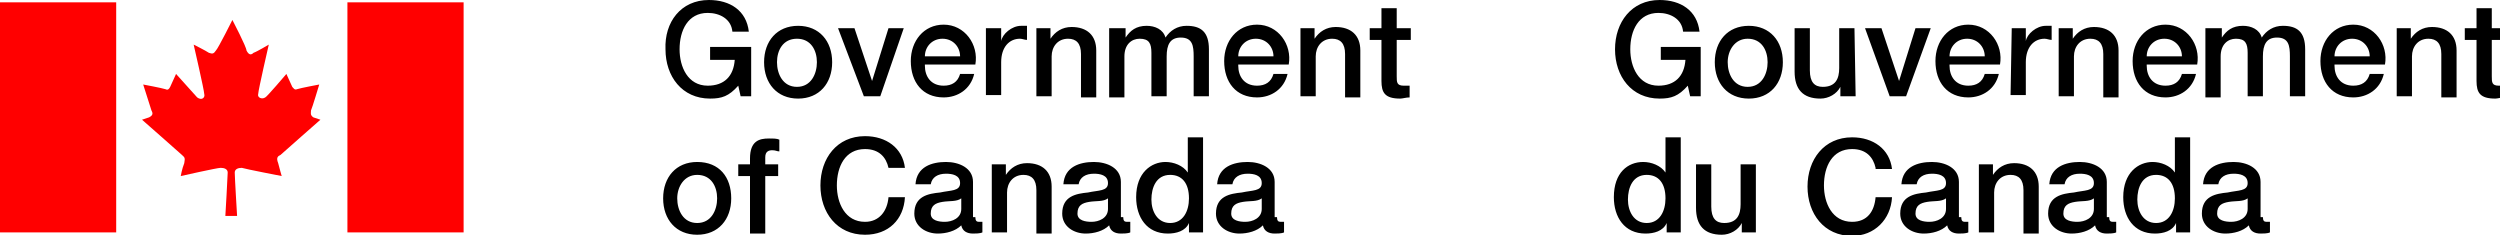
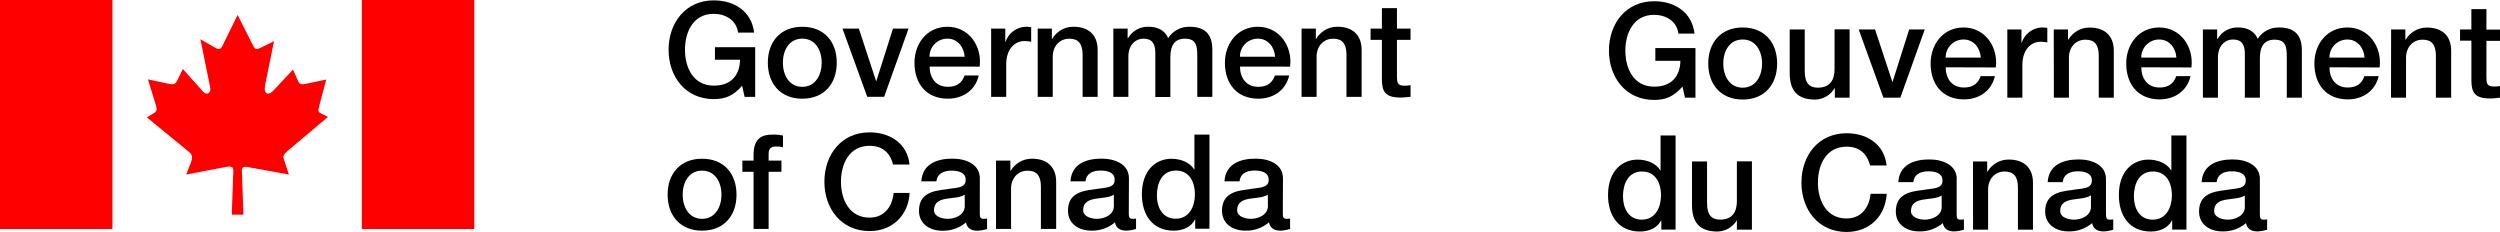
- <svg xmlns="http://www.w3.org/2000/svg" version="1.1" width="100%" height="100%" viewBox="0 0 213 20" preserveAspectRatio="xMinYMin meet">
-   <defs>
-     <style type="text/css">
- 			.fip_text {fill:#000;}.fip_flag {fill:#F00;}
- 		</style>
-   </defs>
-   <g id="sig" transform="translate(-2,-2)">
-     <path class="fip_flag" d="M 41.5,21.8 H 31.6 V 2.2 h 9.9 v 19.6 l 0,0 z M 21.8,3.7 c 0,0 -1.2,2.4 -1.4,2.6 -0.2,0.3 -0.3,0.3 -0.6,0.2 -0.3,-0.2 -1.3,-0.7 -1.3,-0.7 0,0 0.9,3.9 0.9,4.2 0.1,0.3 -0.2,0.6 -0.6,0.3 -0.1,-0.1 -1.8,-2 -1.8,-2 0,0 -0.4,0.9 -0.5,1.1 -0.1,0.2 -0.2,0.3 -0.4,0.2 -0.3,-0.1 -1.9,-0.4 -1.9,-0.4 0,0 0.6,1.9 0.7,2.2 0.1,0.2 0.2,0.4 -0.2,0.6 l -0.6,0.2 c 0,0 3.3,2.9 3.4,3 0.2,0.2 0.3,0.2 0.2,0.7 -0.2,0.5 -0.3,1.1 -0.3,1.1 0,0 3.1,-0.7 3.4,-0.7 0.3,0 0.6,0.1 0.6,0.4 0,0.3 -0.2,3.7 -0.2,3.7 h 1 c 0,0 -0.2,-3.3 -0.2,-3.7 0,-0.3 0.3,-0.4 0.6,-0.4 0.3,0.1 3.4,0.7 3.4,0.7 0,0 -0.2,-0.7 -0.3,-1.1 -0.2,-0.5 0,-0.6 0.2,-0.7 0.1,-0.1 3.4,-3 3.4,-3 L 28.7,12 c -0.3,-0.2 -0.2,-0.4 -0.2,-0.6 0.1,-0.2 0.7,-2.2 0.7,-2.2 0,0 -1.6,0.3 -1.9,0.4 C 27.1,9.7 27,9.5 26.9,9.4 26.8,9.2 26.4,8.3 26.4,8.3 c 0,0 -1.7,2 -1.8,2 -0.3,0.2 -0.7,0 -0.6,-0.3 0,-0.3 0.9,-4.2 0.9,-4.2 0,0 -1,0.6 -1.3,0.7 C 23.4,6.7 23.2,6.7 23,6.3 23,6 21.8,3.7 21.8,3.7 l 0,0 z M 11.9,21.8 V 2.2 H 2 v 19.6 h 9.9 l 0,0 z" />
-     <path class="fip_text" d="M 66,10.2 H 65.1 L 64.9,9.3 c -0.8,0.9 -1.4,1.1 -2.4,1.1 -2.4,0 -3.8,-1.9 -3.8,-4.2 C 58.6,3.9 60,2 62.4,2 c 1.8,0 3.2,0.9 3.4,2.7 H 64.4 C 64.3,3.6 63.3,3.1 62.3,3.1 c -1.7,0 -2.4,1.5 -2.4,3.1 0,1.5 0.7,3.1 2.4,3.1 1.4,0 2.2,-0.8 2.3,-2.2 H 62.5 V 6 H 66 v 4.2 z m 1.1,-2.9 c 0,-1.8 1.1,-3.1 2.9,-3.1 1.8,0 2.9,1.3 2.9,3.1 0,1.8 -1.1,3.1 -2.9,3.1 -1.8,0 -2.9,-1.3 -2.9,-3.1 z m 4.5,0 c 0,-1 -0.5,-2 -1.7,-2 -1.2,0 -1.7,1 -1.7,2 0,1 0.5,2.1 1.7,2.1 1.2,0 1.7,-1.1 1.7,-2.1 z m 1.8,-2.9 h 1.4 l 1.5,4.5 0,0 1.4,-4.5 H 79 l -2,5.8 H 75.6 L 73.4,4.4 z m 7.4,3.2 c 0,0.9 0.5,1.7 1.6,1.7 0.7,0 1.2,-0.3 1.4,-1 H 85 c -0.3,1.3 -1.4,2 -2.6,2 -1.8,0 -2.8,-1.3 -2.8,-3.1 0,-1.7 1.1,-3.1 2.8,-3.1 1.8,0 3,1.7 2.7,3.4 h -4.3 v 0.1 z m 3,-0.8 C 83.8,6 83.2,5.3 82.3,5.3 81.4,5.3 80.8,6 80.8,6.8 h 3 z m 2.3,-2.4 h 1.2 v 1.1 l 0,0 c 0.1,-0.6 0.9,-1.3 1.7,-1.3 0.3,0 0.4,0 0.5,0 v 1.2 c -0.2,0 -0.4,-0.1 -0.6,-0.1 -0.9,0 -1.6,0.7 -1.6,2 v 2.8 H 86 V 4.4 h 0.1 z m 4.2,0 h 1.2 v 0.9 l 0,0 c 0.4,-0.6 1,-1 1.8,-1 1.3,0 2.1,0.7 2.1,2 v 4 H 94.1 V 6.6 C 94.1,5.7 93.7,5.3 93,5.3 92.1,5.3 91.6,6 91.6,6.8 v 3.4 H 90.3 V 4.4 z m 6.4,0 h 1.2 v 0.8 l 0,0 c 0.4,-0.6 0.9,-1 1.8,-1 0.7,0 1.4,0.3 1.6,1 0.4,-0.6 1,-1 1.8,-1 1.2,0 1.9,0.5 1.9,2 v 4 h -1.3 V 6.8 c 0,-0.9 -0.1,-1.6 -1.1,-1.6 -0.9,0 -1.2,0.6 -1.2,1.6 v 3.4 h -1.3 V 6.5 c 0,-0.8 -0.2,-1.2 -1,-1.2 -0.7,0 -1.3,0.5 -1.3,1.5 v 3.5 H 96.5 V 4.4 h 0.2 z m 10.8,3.2 c 0,0.9 0.5,1.7 1.6,1.7 0.7,0 1.2,-0.3 1.4,-1 h 1.2 c -0.3,1.3 -1.4,2 -2.6,2 -1.8,0 -2.8,-1.3 -2.8,-3.1 0,-1.7 1.1,-3.1 2.8,-3.1 1.8,0 3,1.7 2.7,3.4 h -4.3 v 0.1 z m 3,-0.8 c 0,-0.8 -0.6,-1.5 -1.5,-1.5 -0.9,0 -1.5,0.7 -1.5,1.5 h 3 z m 2.3,-2.4 h 1.2 v 0.9 l 0,0 c 0.4,-0.6 1,-1 1.8,-1 1.3,0 2.1,0.7 2.1,2 v 4 h -1.3 V 6.6 c 0,-0.9 -0.4,-1.3 -1.1,-1.3 -0.9,0 -1.4,0.7 -1.4,1.5 v 3.4 h -1.3 V 4.4 z m 5.9,0 h 1 V 2.7 h 1.3 v 1.7 h 1.2 v 1 H 121 v 3.1 c 0,0.5 0,0.8 0.6,0.8 0.2,0 0.4,0 0.5,0 v 1 c -0.3,0 -0.6,0.1 -0.8,0.1 -1.3,0 -1.6,-0.5 -1.6,-1.5 V 5.4 h -1 v -1 z M 58.5,18.9 c 0,-1.8 1.1,-3.1 2.9,-3.1 1.9,0 2.9,1.3 2.9,3.1 0,1.8 -1.1,3.1 -2.9,3.1 -1.8,0 -2.9,-1.3 -2.9,-3.1 z m 4.6,0 c 0,-1 -0.5,-2 -1.7,-2 -1.1,0 -1.7,1 -1.7,2 0,1 0.5,2.1 1.7,2.1 1.2,0 1.7,-1.1 1.7,-2.1 z M 64.9,16 h 1 v -0.5 c 0,-1.5 0.8,-1.7 1.6,-1.7 0.4,0 0.7,0 0.9,0.1 v 1 c -0.2,0 -0.3,-0.1 -0.6,-0.1 -0.3,0 -0.6,0.1 -0.6,0.6 V 16 h 1.1 v 1 h -1.1 v 4.9 H 65.9 V 17 h -1 v -1 z m 12.8,0.3 c -0.2,-0.9 -0.8,-1.6 -2,-1.6 -1.7,0 -2.4,1.5 -2.4,3.1 0,1.5 0.7,3.1 2.4,3.1 1.2,0 1.9,-0.9 2,-2.1 h 1.4 C 79,20.7 77.7,22 75.7,22 c -2.4,0 -3.8,-1.9 -3.8,-4.2 0,-2.3 1.4,-4.2 3.8,-4.2 1.8,0 3.2,1 3.4,2.7 h -1.4 z m 7.4,4.2 c 0,0.3 0.1,0.4 0.3,0.4 0.1,0 0.2,0 0.3,0 v 0.9 c -0.2,0.1 -0.6,0.1 -0.8,0.1 -0.5,0 -0.9,-0.2 -1,-0.7 -0.5,0.5 -1.3,0.7 -2,0.7 -1,0 -2,-0.6 -2,-1.7 0,-1.5 1.2,-1.7 2.2,-1.8 0.9,-0.2 1.7,-0.1 1.7,-0.8 0,-0.7 -0.7,-0.8 -1.2,-0.8 -0.7,0 -1.2,0.3 -1.3,0.9 H 80 c 0.1,-1.5 1.4,-1.9 2.6,-1.9 1.1,0 2.3,0.5 2.3,1.7 v 3 h 0.2 z m -1.2,-1.6 c -0.4,0.3 -1,0.2 -1.6,0.3 -0.6,0.1 -1,0.3 -1,1 0,0.6 0.7,0.7 1.2,0.7 0.6,0 1.4,-0.3 1.4,-1.1 V 18.9 z M 86.5,16 h 1.2 v 0.9 l 0,0 c 0.4,-0.6 1,-1 1.8,-1 1.3,0 2.1,0.7 2.1,2 v 4 h -1.3 v -3.7 c 0,-0.9 -0.4,-1.3 -1.1,-1.3 -0.9,0 -1.4,0.7 -1.4,1.5 v 3.4 H 86.5 V 16 z m 11.2,4.5 c 0,0.3 0.1,0.4 0.3,0.4 0.1,0 0.2,0 0.3,0 v 0.9 c -0.2,0.1 -0.6,0.1 -0.8,0.1 -0.5,0 -0.9,-0.2 -1,-0.7 -0.5,0.5 -1.3,0.7 -2,0.7 -1,0 -2,-0.6 -2,-1.7 0,-1.5 1.2,-1.7 2.2,-1.8 0.9,-0.2 1.7,-0.1 1.7,-0.8 0,-0.7 -0.7,-0.8 -1.2,-0.8 -0.7,0 -1.2,0.3 -1.3,0.9 h -1.3 c 0.1,-1.5 1.4,-1.9 2.6,-1.9 1.1,0 2.3,0.5 2.3,1.7 v 3 h 0.2 z m -1.3,-1.6 c -0.4,0.3 -1,0.2 -1.6,0.3 -0.6,0.1 -1,0.3 -1,1 0,0.6 0.7,0.7 1.2,0.7 0.6,0 1.4,-0.3 1.4,-1.1 v -0.9 z m 8.1,2.9 h -1.2 V 21 l 0,0 c -0.3,0.7 -1.1,0.9 -1.8,0.9 -1.8,0 -2.7,-1.4 -2.7,-3.1 0,-2.1 1.3,-3 2.5,-3 0.7,0 1.5,0.3 1.9,0.9 l 0,0 v -3 h 1.3 v 8.1 z M 101.7,21 c 1.1,0 1.6,-1 1.6,-2.1 0,-1.3 -0.6,-2 -1.6,-2 -1.2,0 -1.6,1.1 -1.6,2.1 0,1 0.5,2 1.6,2 z m 9.1,-0.5 c 0,0.3 0.1,0.4 0.3,0.4 0.1,0 0.2,0 0.3,0 v 0.9 c -0.2,0.1 -0.6,0.1 -0.8,0.1 -0.5,0 -0.9,-0.2 -1,-0.7 -0.5,0.5 -1.3,0.7 -2,0.7 -1,0 -2,-0.6 -2,-1.7 0,-1.5 1.2,-1.7 2.2,-1.8 0.9,-0.2 1.7,-0.1 1.7,-0.8 0,-0.7 -0.7,-0.8 -1.2,-0.8 -0.7,0 -1.2,0.3 -1.3,0.9 h -1.3 c 0.1,-1.5 1.4,-1.9 2.6,-1.9 1.1,0 2.3,0.5 2.3,1.7 v 3 h 0.2 z m -1.3,-1.6 c -0.4,0.3 -1,0.2 -1.6,0.3 -0.6,0.1 -1,0.3 -1,1 0,0.6 0.7,0.7 1.2,0.7 0.6,0 1.4,-0.3 1.4,-1.1 v -0.9 z m 37.4,-8.7 H 146 l -0.2,-0.9 c -0.8,0.9 -1.4,1.1 -2.4,1.1 -2.4,0 -3.8,-1.9 -3.8,-4.2 0,-2.3 1.4,-4.2 3.8,-4.2 1.8,0 3.2,0.9 3.4,2.7 h -1.4 c -0.1,-1.1 -1.1,-1.6 -2.1,-1.6 -1.7,0 -2.4,1.5 -2.4,3.1 0,1.5 0.7,3.1 2.4,3.1 1.4,0 2.2,-0.8 2.3,-2.2 h -2.1 V 6 h 3.4 v 4.2 z m 1.2,-2.9 c 0,-1.8 1.1,-3.1 2.9,-3.1 1.8,0 2.9,1.3 2.9,3.1 0,1.8 -1.1,3.1 -2.9,3.1 -1.8,0 -2.9,-1.3 -2.9,-3.1 z m 4.5,0 c 0,-1 -0.5,-2 -1.7,-2 -1.1,0 -1.7,1 -1.7,2 0,1 0.5,2.1 1.7,2.1 1.2,0 1.7,-1.1 1.7,-2.1 z m 7.5,2.9 h -1.3 V 9.4 l 0,0 c -0.3,0.6 -1,1 -1.7,1 -1.5,0 -2.2,-0.8 -2.2,-2.3 V 4.4 h 1.3 V 8 c 0,1 0.4,1.4 1.1,1.4 1.1,0 1.4,-0.7 1.4,-1.6 V 4.4 h 1.3 l 0.1,5.8 0,0 z m 0.8,-5.8 h 1.4 l 1.5,4.5 0,0 1.4,-4.5 h 1.3 l -2.1,5.8 H 163 l -2.1,-5.8 z m 7.2,3.2 c 0,0.9 0.5,1.7 1.6,1.7 0.7,0 1.2,-0.3 1.4,-1 h 1.2 c -0.3,1.3 -1.4,2 -2.6,2 -1.8,0 -2.8,-1.3 -2.8,-3.1 0,-1.7 1.1,-3.1 2.8,-3.1 1.8,0 3,1.7 2.7,3.4 h -4.3 v 0.1 z m 3,-0.8 c 0,-0.8 -0.6,-1.5 -1.5,-1.5 -0.9,0 -1.5,0.7 -1.5,1.5 h 3 z m 2.3,-2.4 h 1.2 v 1.1 l 0,0 c 0.1,-0.6 0.9,-1.3 1.7,-1.3 0.3,0 0.4,0 0.5,0 v 1.2 c -0.2,0 -0.4,-0.1 -0.6,-0.1 -0.9,0 -1.6,0.7 -1.6,2 v 2.8 h -1.3 l 0.1,-5.7 0,0 z m 4,0 h 1.2 v 0.9 l 0,0 c 0.4,-0.6 1,-1 1.8,-1 1.3,0 2.1,0.7 2.1,2 v 4 h -1.3 V 6.6 c 0,-0.9 -0.4,-1.3 -1.1,-1.3 -0.9,0 -1.4,0.7 -1.4,1.5 v 3.4 h -1.3 V 4.4 z m 7.5,3.2 c 0,0.9 0.5,1.7 1.6,1.7 0.7,0 1.2,-0.3 1.4,-1 h 1.2 c -0.3,1.3 -1.4,2 -2.6,2 -1.8,0 -2.8,-1.3 -2.8,-3.1 0,-1.7 1.1,-3.1 2.8,-3.1 1.8,0 3,1.7 2.7,3.4 h -4.3 v 0.1 z m 3,-0.8 c 0,-0.8 -0.6,-1.5 -1.5,-1.5 -0.9,0 -1.5,0.7 -1.5,1.5 h 3 z m 2.2,-2.4 h 1.2 v 0.8 l 0,0 c 0.4,-0.6 0.9,-1 1.8,-1 0.7,0 1.4,0.3 1.6,1 0.4,-0.6 1,-1 1.8,-1 1.2,0 1.9,0.5 1.9,2 v 4 h -1.3 V 6.8 c 0,-0.9 -0.1,-1.6 -1.1,-1.6 -0.9,0 -1.2,0.6 -1.2,1.6 v 3.4 h -1.3 V 6.5 c 0,-0.8 -0.2,-1.2 -1,-1.2 -0.7,0 -1.3,0.5 -1.3,1.5 v 3.5 h -1.3 V 4.4 h 0.2 z m 10.8,3.2 c 0,0.9 0.5,1.7 1.6,1.7 0.7,0 1.2,-0.3 1.4,-1 h 1.2 c -0.3,1.3 -1.4,2 -2.6,2 -1.8,0 -2.8,-1.3 -2.8,-3.1 0,-1.7 1.1,-3.1 2.8,-3.1 1.8,0 3,1.7 2.7,3.4 h -4.3 v 0.1 z m 3,-0.8 c 0,-0.8 -0.6,-1.5 -1.5,-1.5 -0.9,0 -1.5,0.7 -1.5,1.5 h 3 z m 2.3,-2.4 h 1.2 v 0.9 l 0,0 c 0.4,-0.6 1,-1 1.8,-1 1.3,0 2.1,0.7 2.1,2 v 4 H 210 V 6.6 c 0,-0.9 -0.4,-1.3 -1.1,-1.3 -0.9,0 -1.4,0.7 -1.4,1.5 v 3.4 h -1.3 V 4.4 z m 5.8,0 h 1 V 2.7 h 1.3 v 1.7 h 1.2 v 1 h -1.2 v 3.1 c 0,0.5 0,0.8 0.6,0.8 0.2,0 0.4,0 0.5,0 v 1 c -0.3,0 -0.6,0.1 -0.8,0.1 -1.3,0 -1.6,-0.5 -1.6,-1.5 V 5.4 h -1 v -1 z M 145.2,21.8 H 144 V 21 l 0,0 c -0.3,0.7 -1.1,0.9 -1.8,0.9 -1.8,0 -2.7,-1.4 -2.7,-3.1 0,-2.1 1.2,-3 2.5,-3 0.7,0 1.5,0.3 1.9,0.9 l 0,0 v -3 h 1.3 v 8.1 z M 142.3,21 c 1.1,0 1.6,-1 1.6,-2.1 0,-1.3 -0.6,-2 -1.6,-2 -1.2,0 -1.6,1.1 -1.6,2.1 0,1 0.5,2 1.6,2 z m 9.4,0.8 h -1.3 V 21 l 0,0 c -0.3,0.6 -1,1 -1.7,1 -1.5,0 -2.2,-0.8 -2.2,-2.3 V 16 h 1.3 v 3.6 c 0,1 0.4,1.4 1.1,1.4 1.1,0 1.4,-0.7 1.4,-1.6 V 16 h 1.3 v 5.8 h 0.1 z m 10.1,-5.5 c -0.2,-0.9 -0.8,-1.6 -2,-1.6 -1.7,0 -2.4,1.5 -2.4,3.1 0,1.5 0.7,3.1 2.4,3.1 1.3,0 1.9,-0.9 2,-2.1 h 1.4 c -0.1,1.9 -1.5,3.3 -3.4,3.3 -2.4,0 -3.8,-1.9 -3.8,-4.2 0,-2.3 1.4,-4.2 3.8,-4.2 1.8,0 3.2,1 3.4,2.7 h -1.4 v -0.1 z m 7.3,4.2 c 0,0.3 0.1,0.4 0.3,0.4 0.1,0 0.2,0 0.3,0 v 0.9 c -0.2,0.1 -0.6,0.1 -0.8,0.1 -0.5,0 -0.9,-0.2 -1,-0.7 -0.5,0.5 -1.3,0.7 -2,0.7 -1,0 -2,-0.6 -2,-1.7 0,-1.5 1.2,-1.7 2.2,-1.8 0.9,-0.2 1.7,-0.1 1.7,-0.8 0,-0.7 -0.7,-0.8 -1.2,-0.8 -0.7,0 -1.2,0.3 -1.3,0.9 H 164 c 0.1,-1.5 1.4,-1.9 2.6,-1.9 1.1,0 2.3,0.5 2.3,1.7 v 3 h 0.2 z m -1.3,-1.6 c -0.4,0.3 -1,0.2 -1.6,0.3 -0.6,0.1 -1,0.3 -1,1 0,0.6 0.7,0.7 1.2,0.7 0.6,0 1.4,-0.3 1.4,-1.1 v -0.9 l 0,0 z m 2.8,-2.9 h 1.2 v 0.9 l 0,0 c 0.4,-0.6 1,-1 1.8,-1 1.3,0 2.1,0.7 2.1,2 v 4 h -1.3 v -3.7 c 0,-0.9 -0.4,-1.3 -1.1,-1.3 -0.9,0 -1.4,0.7 -1.4,1.5 v 3.4 h -1.3 V 16 z m 11.1,4.5 c 0,0.3 0.1,0.4 0.3,0.4 0.1,0 0.2,0 0.3,0 v 0.9 c -0.2,0.1 -0.6,0.1 -0.8,0.1 -0.5,0 -0.9,-0.2 -1,-0.7 -0.5,0.5 -1.3,0.7 -2,0.7 -1,0 -2,-0.6 -2,-1.7 0,-1.5 1.2,-1.7 2.2,-1.8 0.9,-0.2 1.7,-0.1 1.7,-0.8 0,-0.7 -0.7,-0.8 -1.2,-0.8 -0.7,0 -1.2,0.3 -1.3,0.9 h -1.3 c 0.1,-1.5 1.4,-1.9 2.6,-1.9 1.1,0 2.3,0.5 2.3,1.7 v 3 h 0.2 z m -1.3,-1.6 c -0.4,0.3 -1,0.2 -1.6,0.3 -0.6,0.1 -1,0.3 -1,1 0,0.6 0.7,0.7 1.2,0.7 0.6,0 1.4,-0.3 1.4,-1.1 v -0.9 l 0,0 z m 8.2,2.9 h -1.2 V 21 l 0,0 c -0.3,0.7 -1.1,0.9 -1.8,0.9 -1.8,0 -2.7,-1.4 -2.7,-3.1 0,-2.1 1.3,-3 2.5,-3 0.7,0 1.5,0.3 1.9,0.9 l 0,0 v -3 h 1.3 v 8.1 z M 185.7,21 c 1.1,0 1.6,-1 1.6,-2.1 0,-1.3 -0.6,-2 -1.6,-2 -1.2,0 -1.6,1.1 -1.6,2.1 0,1 0.5,2 1.6,2 z m 9.1,-0.5 c 0,0.3 0.1,0.4 0.3,0.4 0.1,0 0.2,0 0.3,0 v 0.9 c -0.2,0.1 -0.6,0.1 -0.8,0.1 -0.5,0 -0.9,-0.2 -1,-0.7 -0.5,0.5 -1.3,0.7 -2,0.7 -1,0 -2,-0.6 -2,-1.7 0,-1.5 1.2,-1.7 2.2,-1.8 0.9,-0.2 1.7,-0.1 1.7,-0.8 0,-0.7 -0.7,-0.8 -1.2,-0.8 -0.7,0 -1.2,0.3 -1.3,0.9 h -1.3 c 0.1,-1.5 1.4,-1.9 2.6,-1.9 1.1,0 2.3,0.5 2.3,1.7 v 3 h 0.2 z m -1.3,-1.6 c -0.4,0.3 -1,0.2 -1.6,0.3 -0.6,0.1 -1,0.3 -1,1 0,0.6 0.7,0.7 1.2,0.7 0.6,0 1.4,-0.3 1.4,-1.1 v -0.9 l 0,0 z" />
-   </g>
+ <svg xmlns="http://www.w3.org/2000/svg" version="1.1" width="100%" height="100%" viewBox="0 0 819 75.97" preserveAspectRatio="xMinYMin meet">
+   <style>.fip_text {fill:#000;}.fip_flag {fill:#F00;}</style>
+   <path d="M0,0 36.84,0 36.84,75.01 0,75.01z M118.54,0 155.38,0 155.38,75.01 118.54,75.01z M72.58,15.61,77.84,4.9l5.22,10.32c.65,1.09,1.18,1,2.22.48l4.49-2.22L86.85,27.89c-.61,2.83,1,3.66,2.75,1.74L96,22.79l1.7,3.87c.57,1.17,1.43,1,2.57.79l6.61-1.39-2.22,8.35,0,.18c-.26,1.09-.78,2,.44,2.53l2.35,1.17L93.77,49.82c-1.39,1.43-.91,1.87-.39,3.48l1.26,3.87-12.71-2.3c-1.57-.39-2.66-.39-2.7.87l.52,14.58H75.93l.52-14.54c0-1.43-1.09-1.39-3.66-.86L61,57.18l1.52-3.87c.52-1.48.66-2.48-.52-3.48L48.11,38.46l2.57-1.57c.74-.57.78-1.17.39-2.44L48.46,26l6.7,1.43c1.87.44,2.39,0,2.87-1l1.87-3.83L66.52,30c1.17,1.39,2.83.48,2.31-1.52L65.65,12.86l4.92,2.83c.78.48,1.61.61,2.09-.3" class="fip_flag" />
+   <path d="M29.4,31.73h-3.46l-.82-3.63c-2.9,3.29-5.53,4.37-9.3,4.37-9.25,0-14.79-7.35-14.79-16.17S6.57.12,15.82.12c6.75,0,12.41,3.59,13.23,10.55h-5.27c-.52-4.06-4.06-6.14-8-6.14-6.62,0-9.38,5.84-9.38,11.76s2.77,11.76,9.38,11.76c5.53.08,8.56-3.24,8.65-8.48h-8.21V15.47H29.4ZM44.83,28.44c-4.41,0-6.36-4-6.36-7.91s1.95-7.87,6.36-7.87,6.36,4,6.36,7.87S49.24,28.44,44.83,28.44Zm0,3.89c7.18,0,11.29-4.93,11.29-11.8S52,8.77,44.83,8.77s-11.29,4.93-11.29,11.76S37.65,32.34,44.83,32.34ZM58,9.38h5.36L69,26.54h.09l5.45-17.17h5.1l-8,22.35h-5.53ZM86.51,18.58a5.84,5.84,0,0,1,5.88-5.92c3.33,0,5.45,2.81,5.62,5.92Zm16.43,3.25c.82-6.7-3.5-13.06-10.55-13.06-6.66,0-10.81,5.45-10.81,11.8,0,6.87,3.94,11.76,10.94,11.76,4.89,0,9-2.72,10.12-7.61H98c-.87,2.47-2.59,3.72-5.45,3.72-4.11,0-6-3.11-6-6.62ZM106.7,9.38h4.63V13.7h.09a7.21,7.21,0,0,1,6.53-4.93,11.69,11.69,0,0,1,1.86.13v4.76a17.6,17.6,0,0,0-2.12-.22c-3.37,0-6.05,2.72-6.05,7.65V31.73H106.7V9.38ZM121.92,9.38h4.67v3.29l.09.09a8,8,0,0,1,7-4c4.84,0,7.91,2.59,7.91,7.61V31.73h-4.93V17.68c-.09-3.5-1.47-5-4.37-5-3.29,0-5.41,2.59-5.41,5.88V31.73h-4.93V9.38ZM146.74,9.38h4.67v3.11h.13a7.47,7.47,0,0,1,6.87-3.72c2.72,0,5.28,1.17,6.27,3.72a8.07,8.07,0,0,1,7-3.72c4.71,0,7.48,2.08,7.48,7.52V31.73h-4.93V18.67c0-3.55-.22-6-4.06-6-3.33,0-4.76,2.21-4.76,6v13.1h-4.93V17.38c0-3.07-1-4.71-3.93-4.71-2.55,0-4.89,2.08-4.89,5.79V31.73h-4.93V9.38ZM188.21,18.58a5.84,5.84,0,0,1,5.88-5.92c3.33,0,5.45,2.81,5.62,5.92Zm16.43,3.25c.82-6.7-3.5-13.06-10.55-13.06-6.66,0-10.81,5.45-10.81,11.8,0,6.87,3.93,11.76,10.94,11.76,4.89,0,9-2.72,10.12-7.61h-4.67c-.86,2.47-2.59,3.72-5.45,3.72-4.11,0-6-3.11-6-6.62ZM208.4,9.38h4.67v3.29l.09.09a8,8,0,0,1,7-4c4.84,0,7.91,2.59,7.91,7.61V31.73H223.1V17.68c-.09-3.5-1.47-5-4.37-5-3.29,0-5.41,2.59-5.41,5.88V31.73H208.4V9.38ZM231,9.38h3.71V2.67h4.93v6.7h4.45v3.68h-4.45V25c0,2,.17,3.07,2.38,3.07a8.25,8.25,0,0,0,2.08-.18v3.81c-1.08.08-2.12.26-3.2.26-5.15,0-6.1-2-6.19-5.71V13.05H231V9.38ZM12,71.68c-4.41,0-6.36-4-6.36-7.91S7.6,55.9,12,55.9s6.36,4,6.36,7.87S16.43,71.68,12,71.68Zm0,3.89c7.18,0,11.28-4.93,11.28-11.8S19.19,52,12,52s-11.29,4.93-11.29,11.76S4.83,75.57,12,75.57ZM25.2,52.61h3.67V50.76c0-5.71,3-6.66,6.18-6.66a13.89,13.89,0,0,1,3.46.3v3.85a8.32,8.32,0,0,0-2.29-.26c-1.34,0-2.42.48-2.42,2.33v2.29H38v3.68H33.8V75h-4.93V56.29H25.2ZM74.58,53.91c-.91-3.55-3.2-6.14-7.7-6.14-6.62,0-9.38,5.84-9.38,11.76s2.77,11.76,9.38,11.76c4.8,0,7.44-3.59,7.87-8.09H80c-.43,7.39-5.66,12.5-13.14,12.5-9.25,0-14.79-7.35-14.79-16.17s5.54-16.17,14.79-16.17c7,0,12.45,3.89,13.1,10.55h-5.4ZM98.06,67.45c0,3.11-3.37,4.24-5.54,4.24-1.73,0-4.54-.65-4.54-2.85,0-2.59,1.9-3.37,4-3.72s4.54-.35,6.05-1.34Zm4.93-9c0-4.71-4.58-6.48-9-6.48-4.93,0-9.82,1.69-10.16,7.44h4.93C89,57,91,55.9,93.73,55.9c2,0,4.63.48,4.63,3,0,2.9-3.16,2.51-6.7,3.16-4.15.47-8.6,1.38-8.6,7,0,4.37,3.63,6.53,7.65,6.53a11.47,11.47,0,0,0,7.74-2.72c.39,2,1.82,2.72,3.8,2.72a12.36,12.36,0,0,0,3.11-.56V71.6a7.18,7.18,0,0,1-1.21.08c-.91,0-1.17-.47-1.17-1.69ZM108.3,52.61H113V55.9l.09.09a8,8,0,0,1,7-4c4.84,0,7.91,2.59,7.91,7.61V75H123V60.92c-.09-3.5-1.47-5-4.37-5-3.29,0-5.41,2.59-5.41,5.88V75H108.3V52.61ZM146.91,67.45c0,3.11-3.37,4.24-5.53,4.24-1.73,0-4.54-.65-4.54-2.85,0-2.59,1.9-3.37,4-3.72s4.54-.35,6.05-1.34Zm4.93-9c0-4.71-4.58-6.48-9-6.48-4.93,0-9.81,1.69-10.16,7.44h4.93c.22-2.42,2.16-3.54,4.93-3.54,2,0,4.63.48,4.63,3,0,2.9-3.16,2.51-6.7,3.16-4.15.47-8.6,1.38-8.6,7,0,4.37,3.63,6.53,7.65,6.53a11.47,11.47,0,0,0,7.74-2.72c.39,2,1.82,2.72,3.8,2.72a12.36,12.36,0,0,0,3.11-.56V71.6a7.19,7.19,0,0,1-1.21.08c-.91,0-1.17-.47-1.17-1.69ZM161,64c0-4,1.64-8.13,6.27-8.13,3.8,0,6.18,2.94,6.18,7.87,0,3.89-1.86,7.91-6.27,7.91S161,67.88,161,64ZM178.22,44.1h-4.93V55.51h-.09c-1.51-2.46-4.63-3.5-7.44-3.5-4.89,0-9.68,3.54-9.68,11.63,0,6.7,3.41,11.93,10.46,11.93,2.81,0,5.62-1.08,6.92-3.63h.09v3h4.67V44.1ZM197.37,67.45c0,3.11-3.37,4.24-5.54,4.24-1.73,0-4.54-.65-4.54-2.85,0-2.59,1.9-3.37,4-3.72s4.54-.35,6.05-1.34Zm4.93-9c0-4.71-4.58-6.48-9-6.48-4.93,0-9.82,1.69-10.16,7.44h4.93c.22-2.42,2.16-3.54,4.93-3.54,2,0,4.63.48,4.63,3,0,2.9-3.16,2.51-6.7,3.16-4.15.47-8.6,1.38-8.6,7,0,4.37,3.63,6.53,7.65,6.53a11.46,11.46,0,0,0,7.74-2.72c.39,2,1.82,2.72,3.8,2.72a12.35,12.35,0,0,0,3.11-.56V71.6a7.18,7.18,0,0,1-1.21.08c-.91,0-1.17-.47-1.17-1.69Z" class="fip_text" transform="translate(218,0)" />
+   <path d="M29.47,32H26l-.82-3.63c-2.9,3.29-5.53,4.37-9.3,4.37-9.25,0-14.79-7.35-14.79-16.17S6.64.4,15.89.4C22.64.4,28.3,4,29.12,11h-5.27c-.52-4.06-4.06-6.14-8-6.14-6.62,0-9.38,5.84-9.38,11.76s2.77,11.76,9.38,11.76c5.53.09,8.56-3.24,8.65-8.47h-8.21V15.75h13.14V32ZM44.9,28.72c-4.41,0-6.36-4-6.36-7.91s1.95-7.87,6.36-7.87,6.36,4,6.36,7.87S49.31,28.72,44.9,28.72Zm0,3.89c7.18,0,11.29-4.93,11.29-11.8S52.08,9,44.9,9,33.62,14,33.62,20.81,37.73,32.61,44.9,32.61ZM79.93,32h-4.84V28.9H75a7.51,7.51,0,0,1-6.36,3.72c-5.84,0-8.34-2.94-8.34-8.78V9.65h4.93V23.36c0,3.94,1.6,5.36,4.28,5.36,4.11,0,5.49-2.63,5.49-6.1v-13h4.93V32ZM82.91,9.65h5.36l5.66,17.17H94l5.45-17.17h5.1l-8,22.35H91ZM111.4,18.86a5.84,5.84,0,0,1,5.88-5.92c3.33,0,5.45,2.81,5.62,5.92Zm16.43,3.24C128.66,15.4,124.33,9,117.28,9c-6.66,0-10.81,5.45-10.81,11.8,0,6.87,3.93,11.76,10.94,11.76,4.88,0,9-2.72,10.12-7.61h-4.67c-.86,2.47-2.59,3.72-5.45,3.72-4.11,0-6-3.11-6-6.62ZM131.6,9.65h4.63V14h.08A7.22,7.22,0,0,1,142.84,9a11.75,11.75,0,0,1,1.86.13v4.76a17.5,17.5,0,0,0-2.12-.22c-3.37,0-6.05,2.72-6.05,7.65V32H131.6V9.65ZM146.81,9.65h4.67v3.29l.09.09a8,8,0,0,1,7-4c4.85,0,7.91,2.59,7.91,7.61V32h-4.93V18c-.08-3.5-1.47-5-4.37-5-3.29,0-5.4,2.59-5.4,5.88V32h-4.93ZM175.48,18.86a5.84,5.84,0,0,1,5.88-5.92c3.33,0,5.45,2.81,5.62,5.92Zm16.43,3.24C192.73,15.4,188.41,9,181.36,9c-6.66,0-10.81,5.45-10.81,11.8,0,6.87,3.94,11.76,10.94,11.76,4.89,0,9-2.72,10.12-7.61h-4.67c-.87,2.47-2.6,3.72-5.45,3.72-4.11,0-6-3.11-6-6.62ZM195.67,9.65h4.67v3.11h.13A7.47,7.47,0,0,1,207.34,9c2.73,0,5.28,1.17,6.27,3.72a8.07,8.07,0,0,1,7-3.72c4.71,0,7.48,2.08,7.48,7.52V32h-4.93V19c0-3.55-.22-6-4.06-6-3.33,0-4.76,2.21-4.76,6V32h-4.93V17.65c0-3.07-1-4.71-3.93-4.71-2.55,0-4.88,2.08-4.88,5.79V32h-4.93V9.65ZM237.14,18.86A5.84,5.84,0,0,1,243,12.94c3.33,0,5.45,2.81,5.62,5.92Zm16.43,3.24C254.39,15.4,250.06,9,243,9c-6.66,0-10.81,5.45-10.81,11.8,0,6.87,3.93,11.76,10.94,11.76,4.88,0,9-2.72,10.12-7.61h-4.67c-.86,2.47-2.59,3.72-5.45,3.72-4.11,0-6-3.11-6-6.62ZM257.33,9.65H262v3.29l.09.09a8,8,0,0,1,7-4c4.85,0,7.91,2.59,7.91,7.61V32H272V18c-.08-3.5-1.47-5-4.37-5-3.29,0-5.41,2.59-5.41,5.88V32h-4.93ZM279.9,9.65h3.72V3h4.93v6.7H293v3.68h-4.45V25.27c0,2,.17,3.07,2.38,3.07a8.43,8.43,0,0,0,2.08-.17V32c-1.08.08-2.12.26-3.2.26-5.14,0-6.09-2-6.18-5.71V13.33h-3.72V9.65ZM5.69,64.31c0-4,1.64-8.13,6.27-8.13,3.8,0,6.18,2.94,6.18,7.87,0,3.89-1.86,7.91-6.27,7.91S5.69,68.15,5.69,64.31ZM22.9,44.37H18V55.79h-.09c-1.51-2.46-4.63-3.5-7.43-3.5-4.89,0-9.69,3.54-9.69,11.63,0,6.7,3.42,11.93,10.46,11.93,2.81,0,5.62-1.08,6.92-3.63h.08v3h4.67V44.37ZM47.89,75.25H43V72.13H43a7.51,7.51,0,0,1-6.36,3.72c-5.84,0-8.34-2.94-8.34-8.78V52.89h4.93V66.59c0,3.94,1.6,5.36,4.28,5.36,4.11,0,5.49-2.63,5.49-6.1v-13h4.93V75.25ZM86.63,54.19c-.91-3.55-3.2-6.14-7.7-6.14-6.62,0-9.38,5.84-9.38,11.76s2.77,11.76,9.38,11.76c4.8,0,7.43-3.58,7.87-8.08h5.28c-.43,7.39-5.66,12.5-13.14,12.5-9.25,0-14.79-7.35-14.79-16.17s5.53-16.17,14.79-16.17c7,0,12.45,3.89,13.1,10.55h-5.41ZM110.11,67.72c0,3.11-3.37,4.24-5.53,4.24-1.73,0-4.54-.65-4.54-2.85,0-2.59,1.9-3.37,4-3.72s4.54-.35,6.05-1.34v3.68Zm4.93-9c0-4.71-4.58-6.49-9-6.49-4.93,0-9.81,1.69-10.16,7.44h4.93c.22-2.42,2.17-3.55,4.93-3.55,2,0,4.63.48,4.63,3,0,2.9-3.16,2.51-6.7,3.16-4.15.47-8.6,1.38-8.6,7,0,4.37,3.63,6.53,7.65,6.53a11.46,11.46,0,0,0,7.74-2.72c.39,2,1.82,2.72,3.81,2.72a12.37,12.37,0,0,0,3.11-.56V71.88a7.21,7.21,0,0,1-1.21.08c-.91,0-1.17-.47-1.17-1.69V58.77ZM120.35,52.89H125v3.29l.09.09a8,8,0,0,1,7-4c4.85,0,7.91,2.59,7.91,7.61V75.25h-4.93V61.19c-.08-3.5-1.47-5-4.37-5-3.29,0-5.4,2.59-5.4,5.88V75.25h-4.93ZM159,67.72c0,3.11-3.37,4.24-5.54,4.24-1.73,0-4.54-.65-4.54-2.85,0-2.59,1.9-3.37,4-3.72S157.45,65,159,64v3.68Zm4.93-9c0-4.71-4.58-6.49-8.95-6.49-4.93,0-9.82,1.69-10.16,7.44h4.93c.22-2.42,2.16-3.55,4.93-3.55,2,0,4.62.48,4.62,3,0,2.9-3.16,2.51-6.7,3.16-4.15.47-8.61,1.38-8.61,7,0,4.37,3.64,6.53,7.65,6.53a11.46,11.46,0,0,0,7.74-2.72c.39,2,1.82,2.72,3.81,2.72a12.33,12.33,0,0,0,3.11-.56V71.88a7.17,7.17,0,0,1-1.21.08c-.91,0-1.17-.47-1.17-1.69V58.77ZM173.06,64.31c0-4,1.64-8.13,6.27-8.13,3.8,0,6.18,2.94,6.18,7.87,0,3.89-1.86,7.91-6.27,7.91S173.06,68.15,173.06,64.31Zm17.21-19.93h-4.93V55.79h-.09c-1.51-2.46-4.62-3.5-7.43-3.5-4.89,0-9.68,3.54-9.68,11.63,0,6.7,3.42,11.93,10.46,11.93,2.81,0,5.62-1.08,6.92-3.63h.09v3h4.67V44.37ZM209.42,67.72c0,3.11-3.37,4.24-5.53,4.24-1.73,0-4.54-.65-4.54-2.85,0-2.59,1.9-3.37,4-3.72s4.54-.35,6.05-1.34v3.68Zm4.93-9c0-4.71-4.58-6.49-8.95-6.49-4.93,0-9.82,1.69-10.16,7.44h4.93c.22-2.42,2.16-3.55,4.93-3.55,2,0,4.62.48,4.62,3,0,2.9-3.16,2.51-6.7,3.16-4.15.47-8.61,1.38-8.61,7,0,4.37,3.64,6.53,7.65,6.53a11.47,11.47,0,0,0,7.74-2.72c.39,2,1.82,2.72,3.8,2.72a12.34,12.34,0,0,0,3.11-.56V71.88a7.18,7.18,0,0,1-1.21.08c-.91,0-1.17-.47-1.17-1.69V58.77Z" class="fip_text" transform="translate(526,0)" />
</svg>
